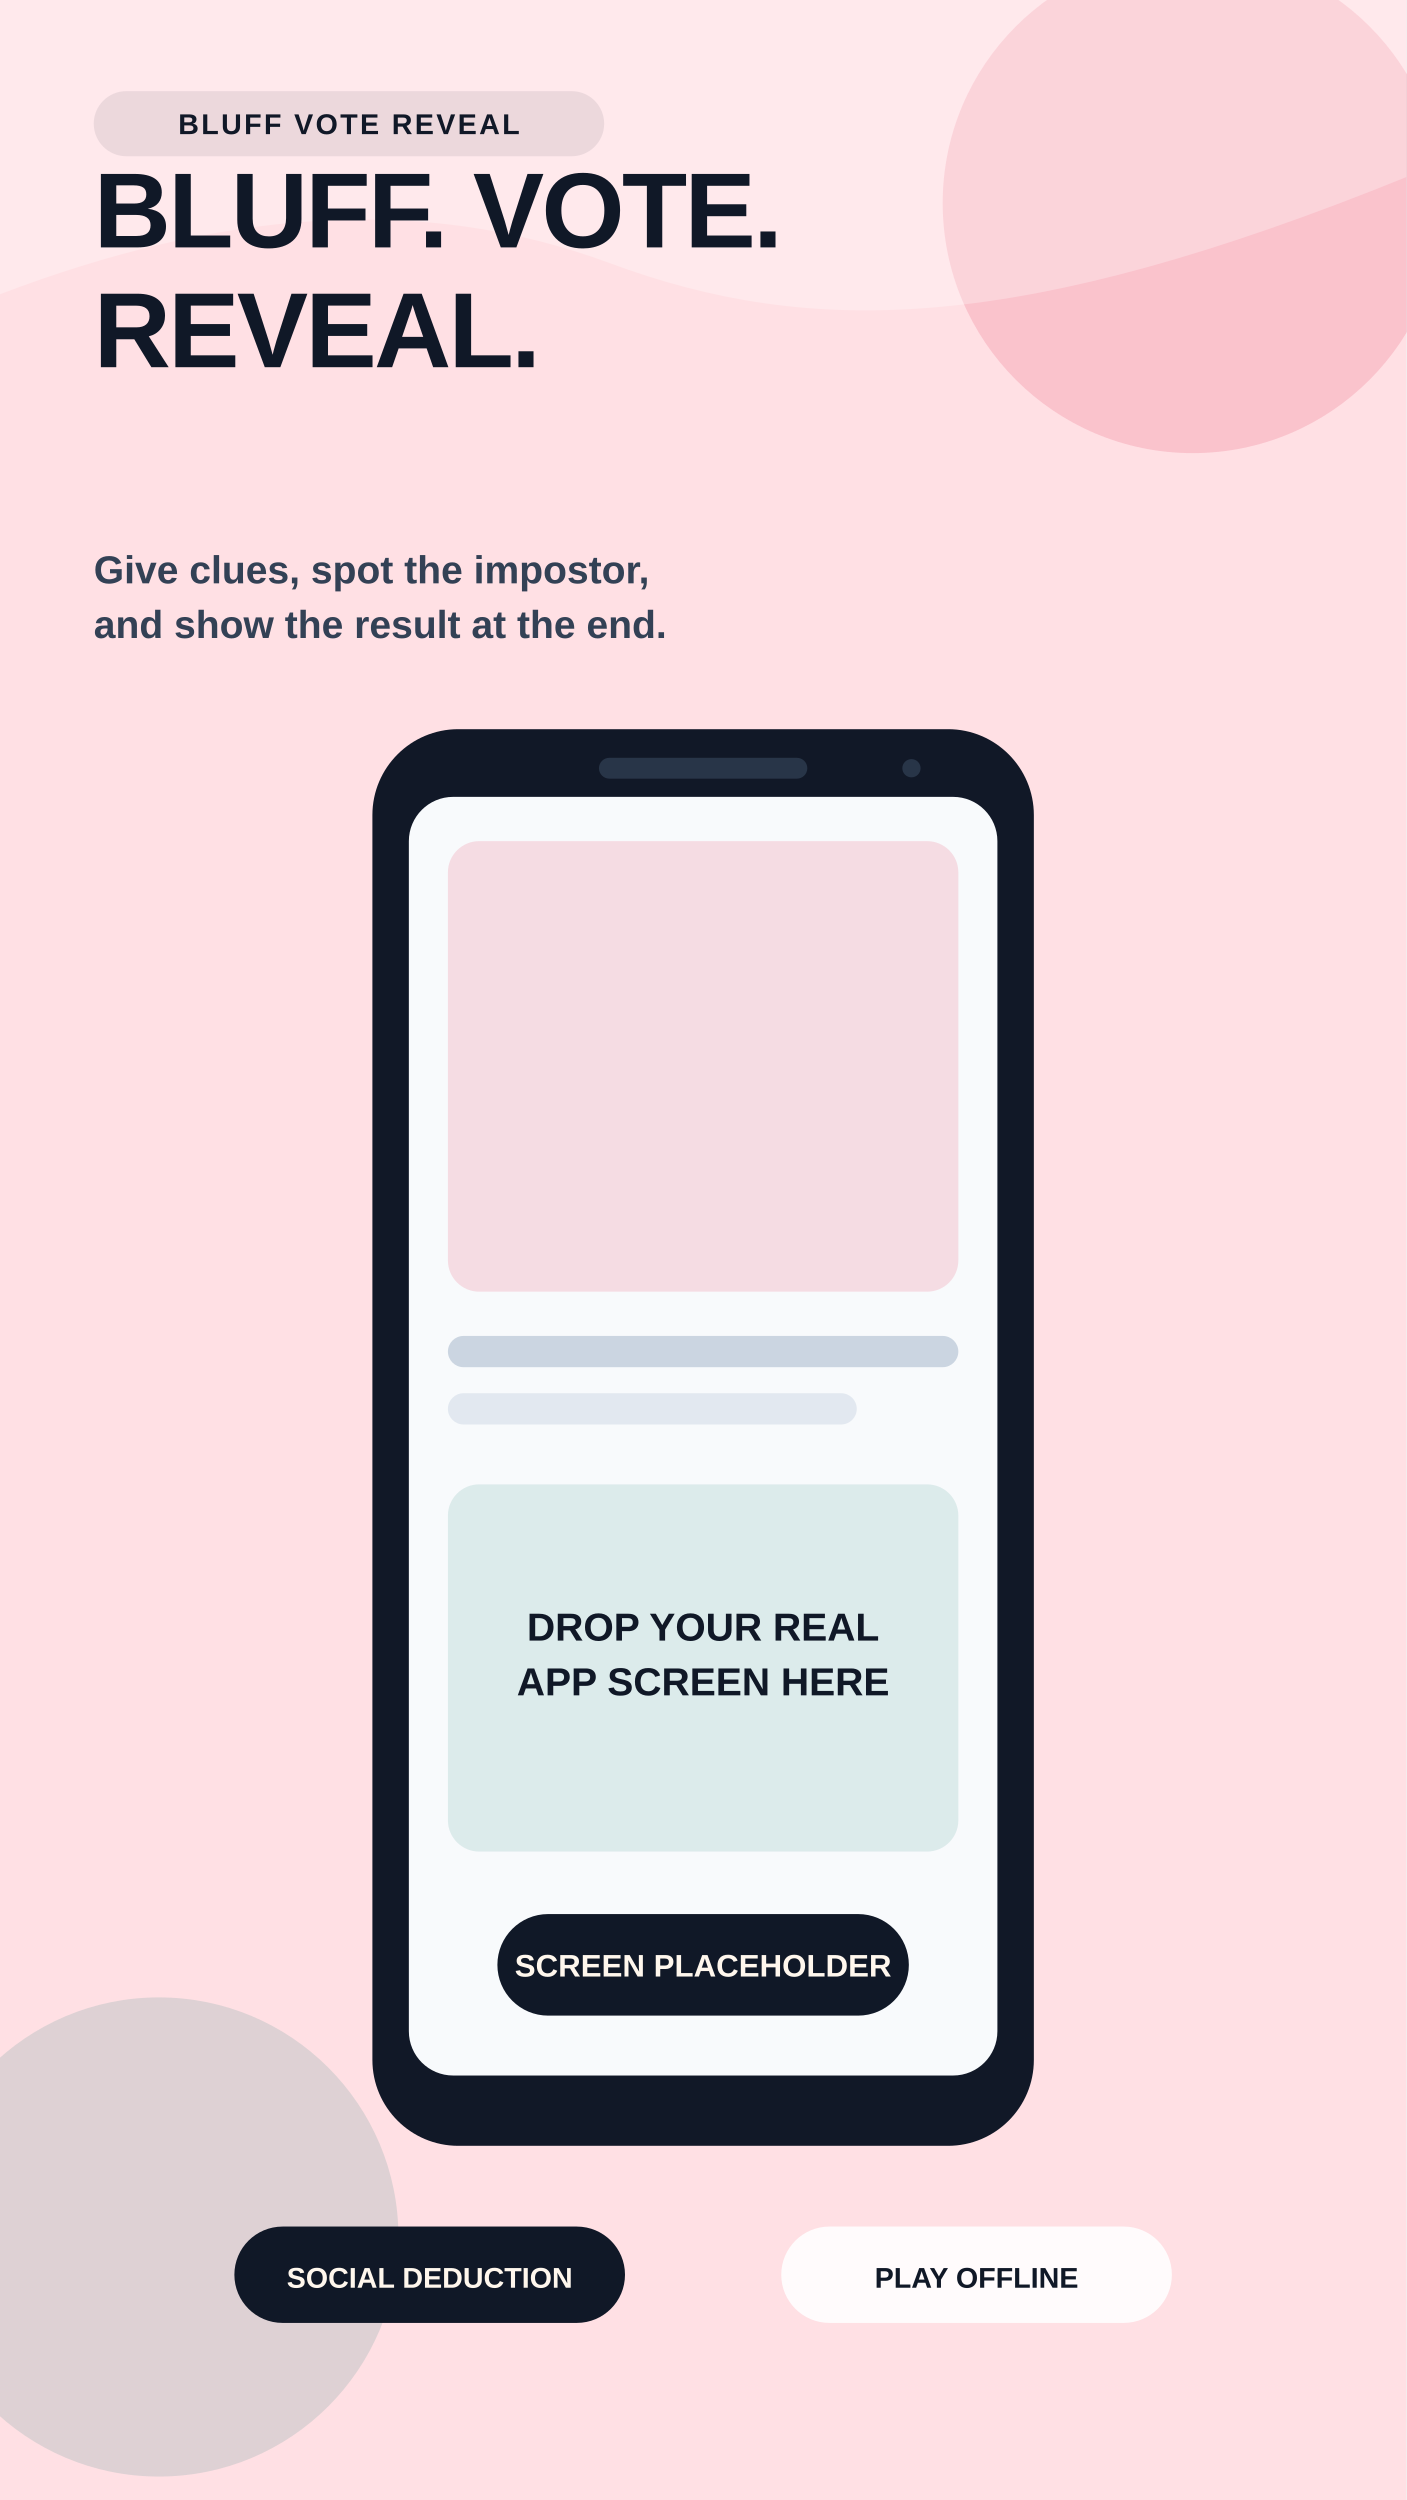
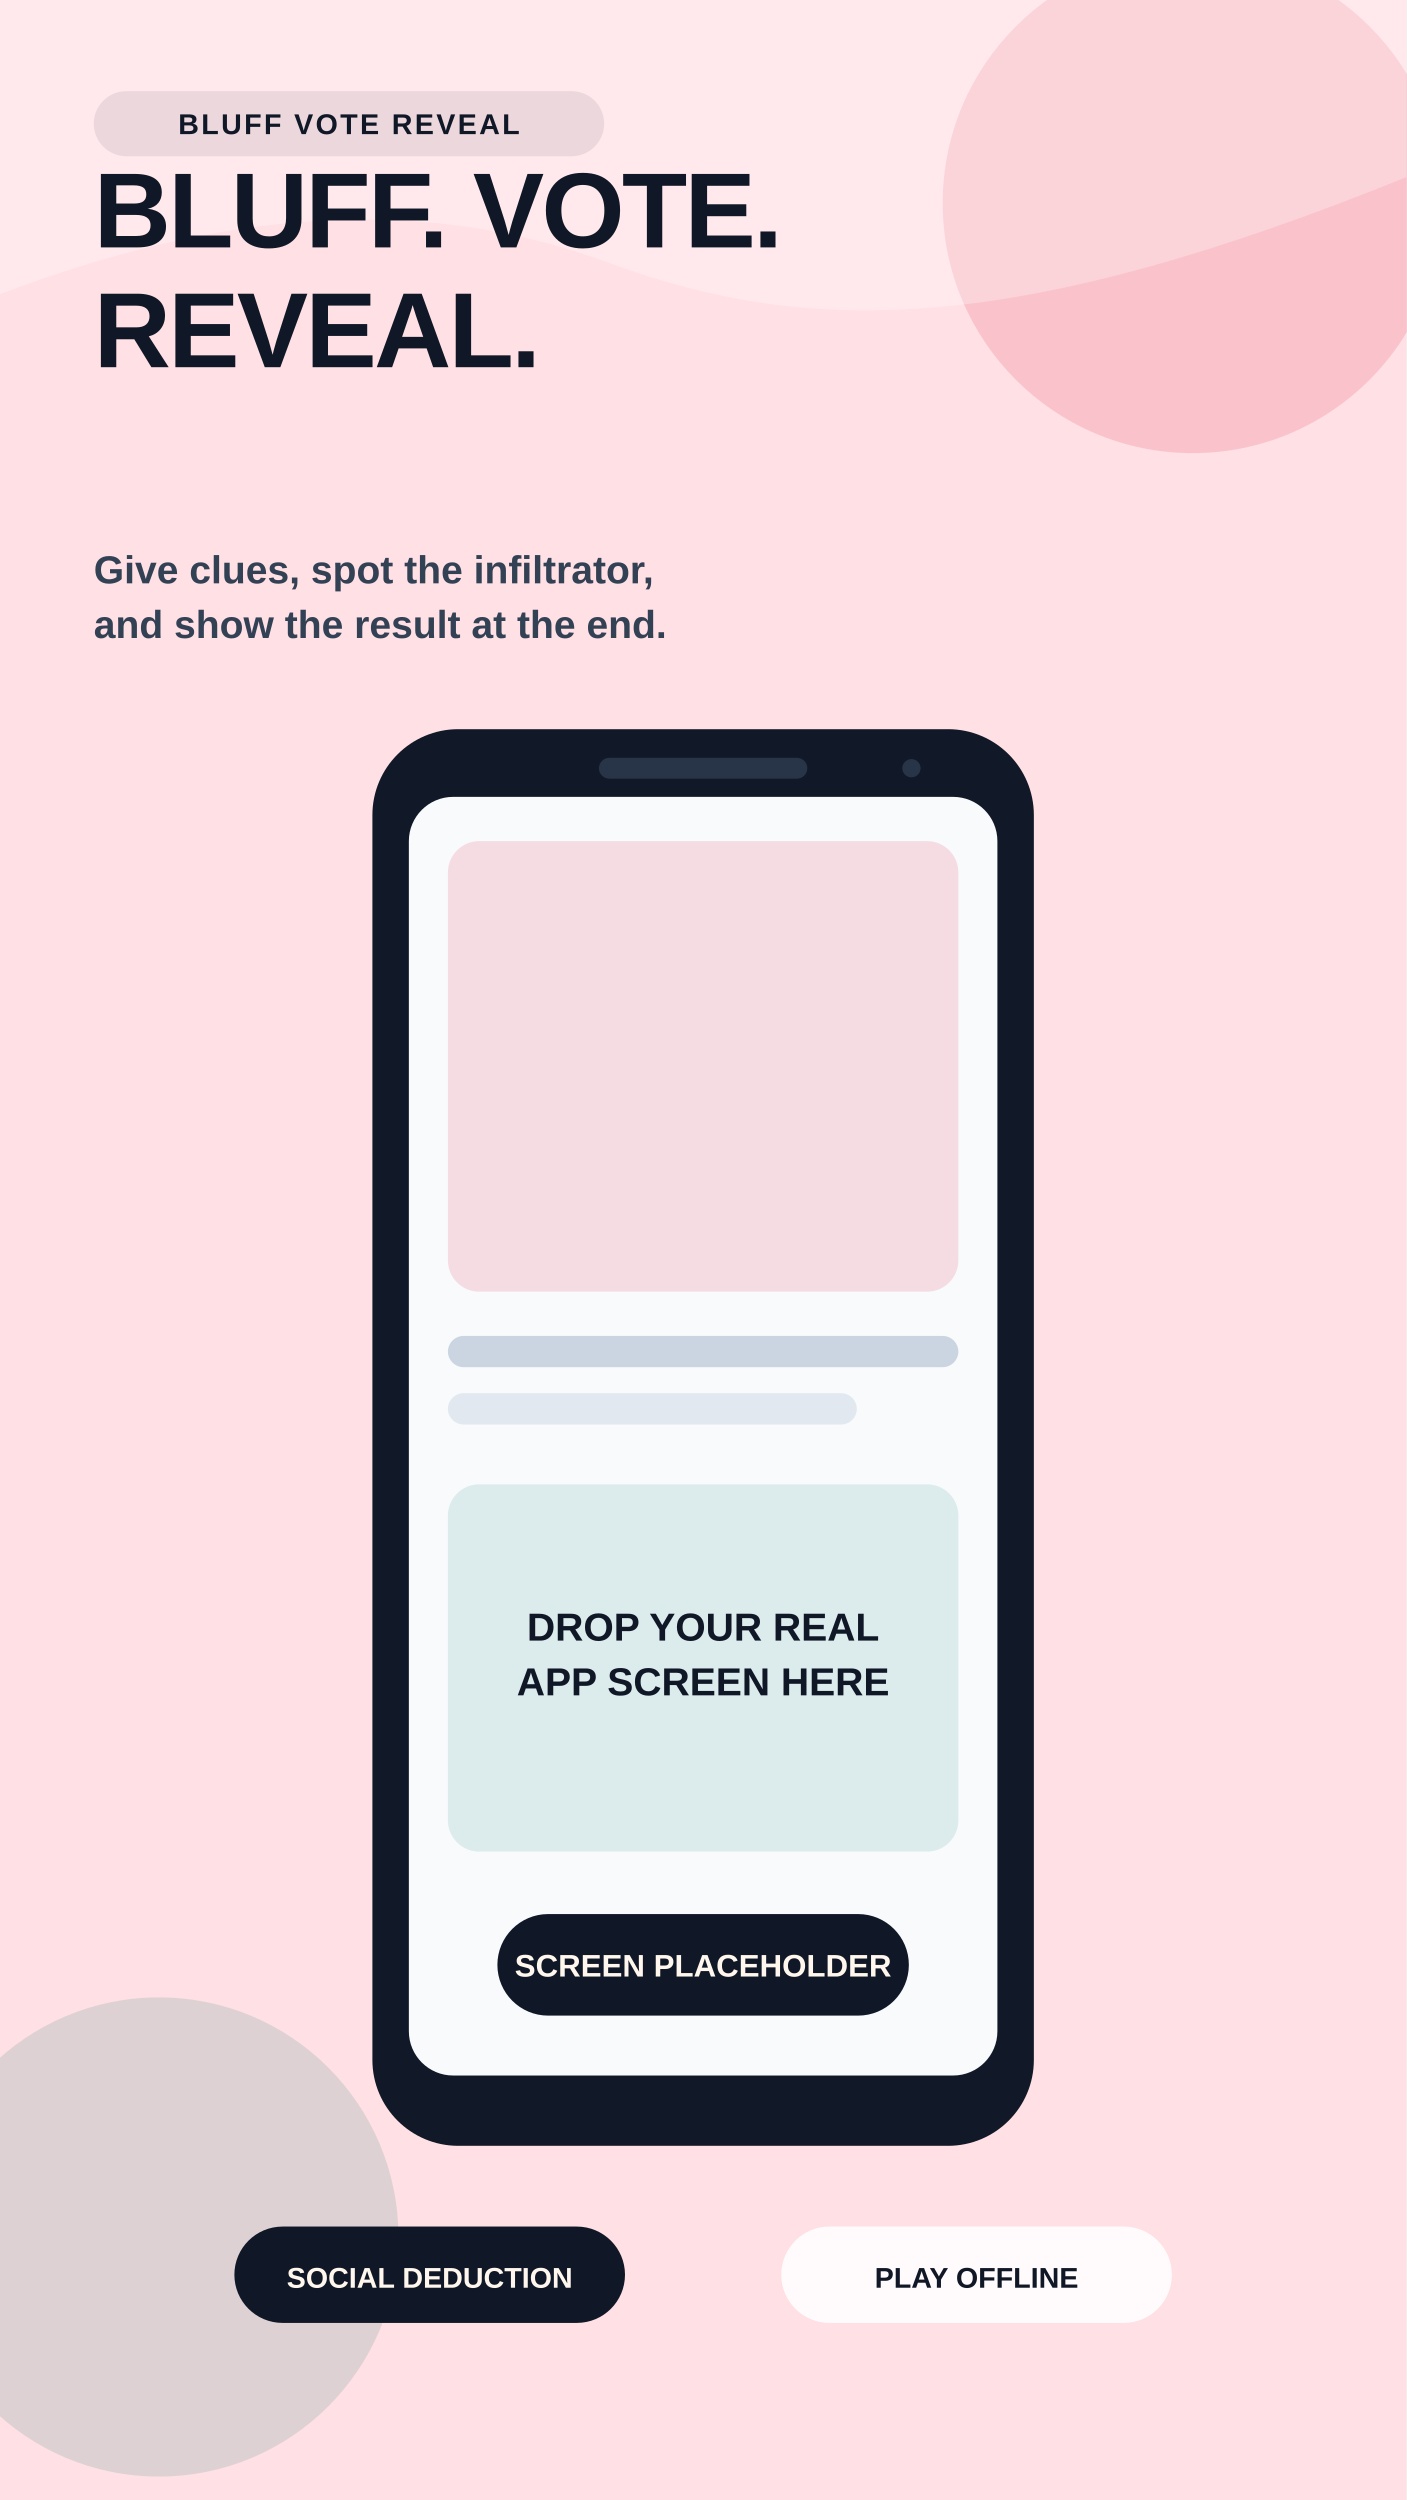
<svg xmlns="http://www.w3.org/2000/svg" width="1080" height="1920" viewBox="0 0 1080 1920" fill="none">
  <rect width="1080" height="1920" fill="#FFE0E4" />
  <circle cx="916" cy="156" r="192" fill="#E11D48" fill-opacity="0.15" />
  <circle cx="122" cy="1718" r="184" fill="#0F766E" fill-opacity="0.14" />
  <path d="M0 226C168 162 322 148 468 202C624 260 784 256 1080 136V0H0V226Z" fill="#FFFFFF" fill-opacity="0.28" />
  <rect x="72" y="70" width="392" height="50" rx="25" fill="#101827" fill-opacity="0.08" />
  <text x="268" y="103" text-anchor="middle" fill="#101827" font-family="Bahnschrift, Segoe UI, Arial, sans-serif" font-size="22" font-weight="800" letter-spacing="1.8">BLUFF VOTE REVEAL</text>
  <text x="72" y="190" fill="#101827" font-family="Bahnschrift, Segoe UI, Arial, sans-serif" font-size="82" font-weight="800" letter-spacing="-2">BLUFF. VOTE.</text>
  <text x="72" y="282" fill="#101827" font-family="Bahnschrift, Segoe UI, Arial, sans-serif" font-size="82" font-weight="800" letter-spacing="-2">REVEAL.</text>
-   <text x="72" y="448" fill="#334155" font-family="Bahnschrift, Segoe UI, Arial, sans-serif" font-size="30" font-weight="600">Give clues, spot the impostor,</text>
+   <text x="72" y="448" fill="#334155" font-family="Bahnschrift, Segoe UI, Arial, sans-serif" font-size="30" font-weight="600">Give clues, spot the infiltrator,</text>
  <text x="72" y="490" fill="#334155" font-family="Bahnschrift, Segoe UI, Arial, sans-serif" font-size="30" font-weight="600">and show the result at the end.</text>
  <g id="phone">
    <rect x="286" y="560" width="508" height="1088" rx="66" fill="#111827" />
    <rect x="314" y="612" width="452" height="982" rx="34" fill="#F8FAFC" />
    <rect x="460" y="582" width="160" height="16" rx="8" fill="#283548" />
    <circle cx="700" cy="590" r="7" fill="#283548" />
    <rect x="344" y="646" width="392" height="346" rx="24" fill="#E11D48" fill-opacity="0.14" />
    <rect x="344" y="1026" width="392" height="24" rx="12" fill="#CBD5E1" />
    <rect x="344" y="1070" width="314" height="24" rx="12" fill="#E2E8F0" />
    <rect x="344" y="1140" width="392" height="282" rx="24" fill="#0F766E" fill-opacity="0.12" />
    <rect x="382" y="1470" width="316" height="78" rx="39" fill="#101827" />
    <text x="540" y="1260" text-anchor="middle" fill="#101827" font-family="Bahnschrift, Segoe UI, Arial, sans-serif" font-size="30" font-weight="800">DROP YOUR REAL</text>
    <text x="540" y="1302" text-anchor="middle" fill="#101827" font-family="Bahnschrift, Segoe UI, Arial, sans-serif" font-size="30" font-weight="800">APP SCREEN HERE</text>
    <text x="540" y="1518" text-anchor="middle" fill="#FFF7ED" font-family="Bahnschrift, Segoe UI, Arial, sans-serif" font-size="24" font-weight="800">SCREEN PLACEHOLDER</text>
  </g>
  <rect x="180" y="1710" width="300" height="74" rx="37" fill="#101827" />
  <text x="330" y="1757" text-anchor="middle" fill="#FFF7ED" font-family="Bahnschrift, Segoe UI, Arial, sans-serif" font-size="22" font-weight="800">SOCIAL DEDUCTION</text>
  <rect x="600" y="1710" width="300" height="74" rx="37" fill="#FFFFFF" fill-opacity="0.88" />
  <text x="750" y="1757" text-anchor="middle" fill="#101827" font-family="Bahnschrift, Segoe UI, Arial, sans-serif" font-size="22" font-weight="800">PLAY OFFLINE</text>
</svg>
